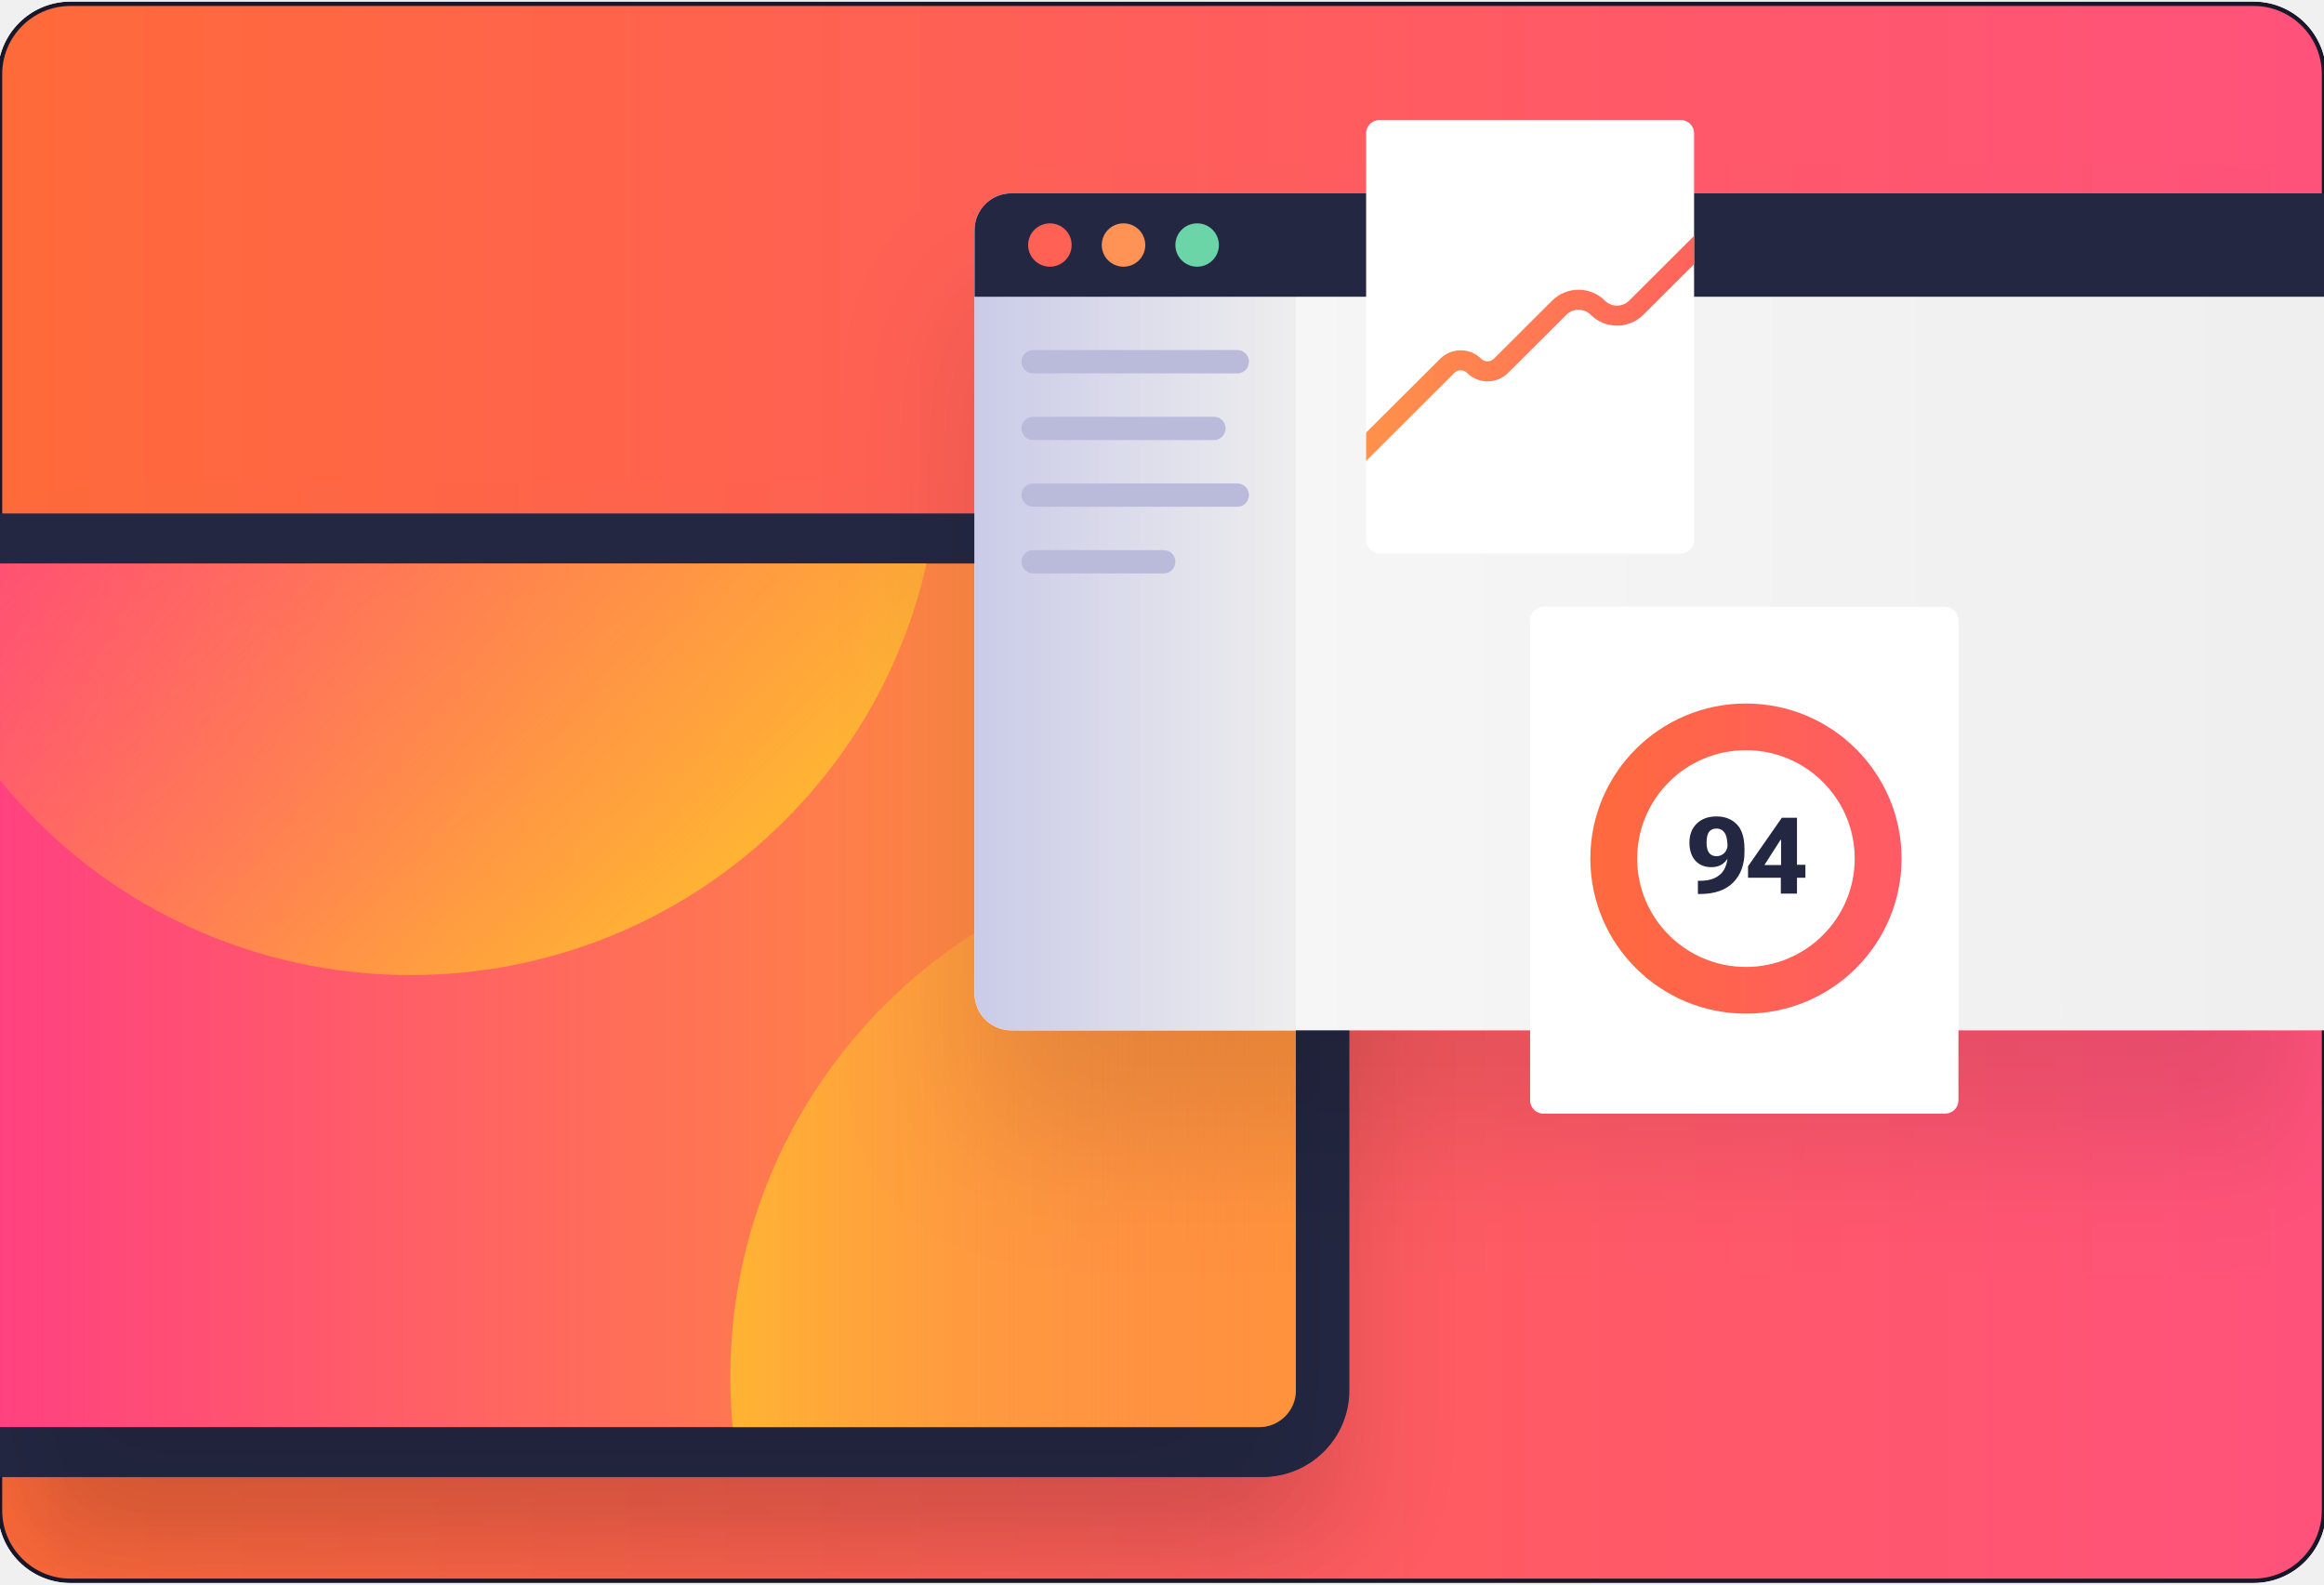
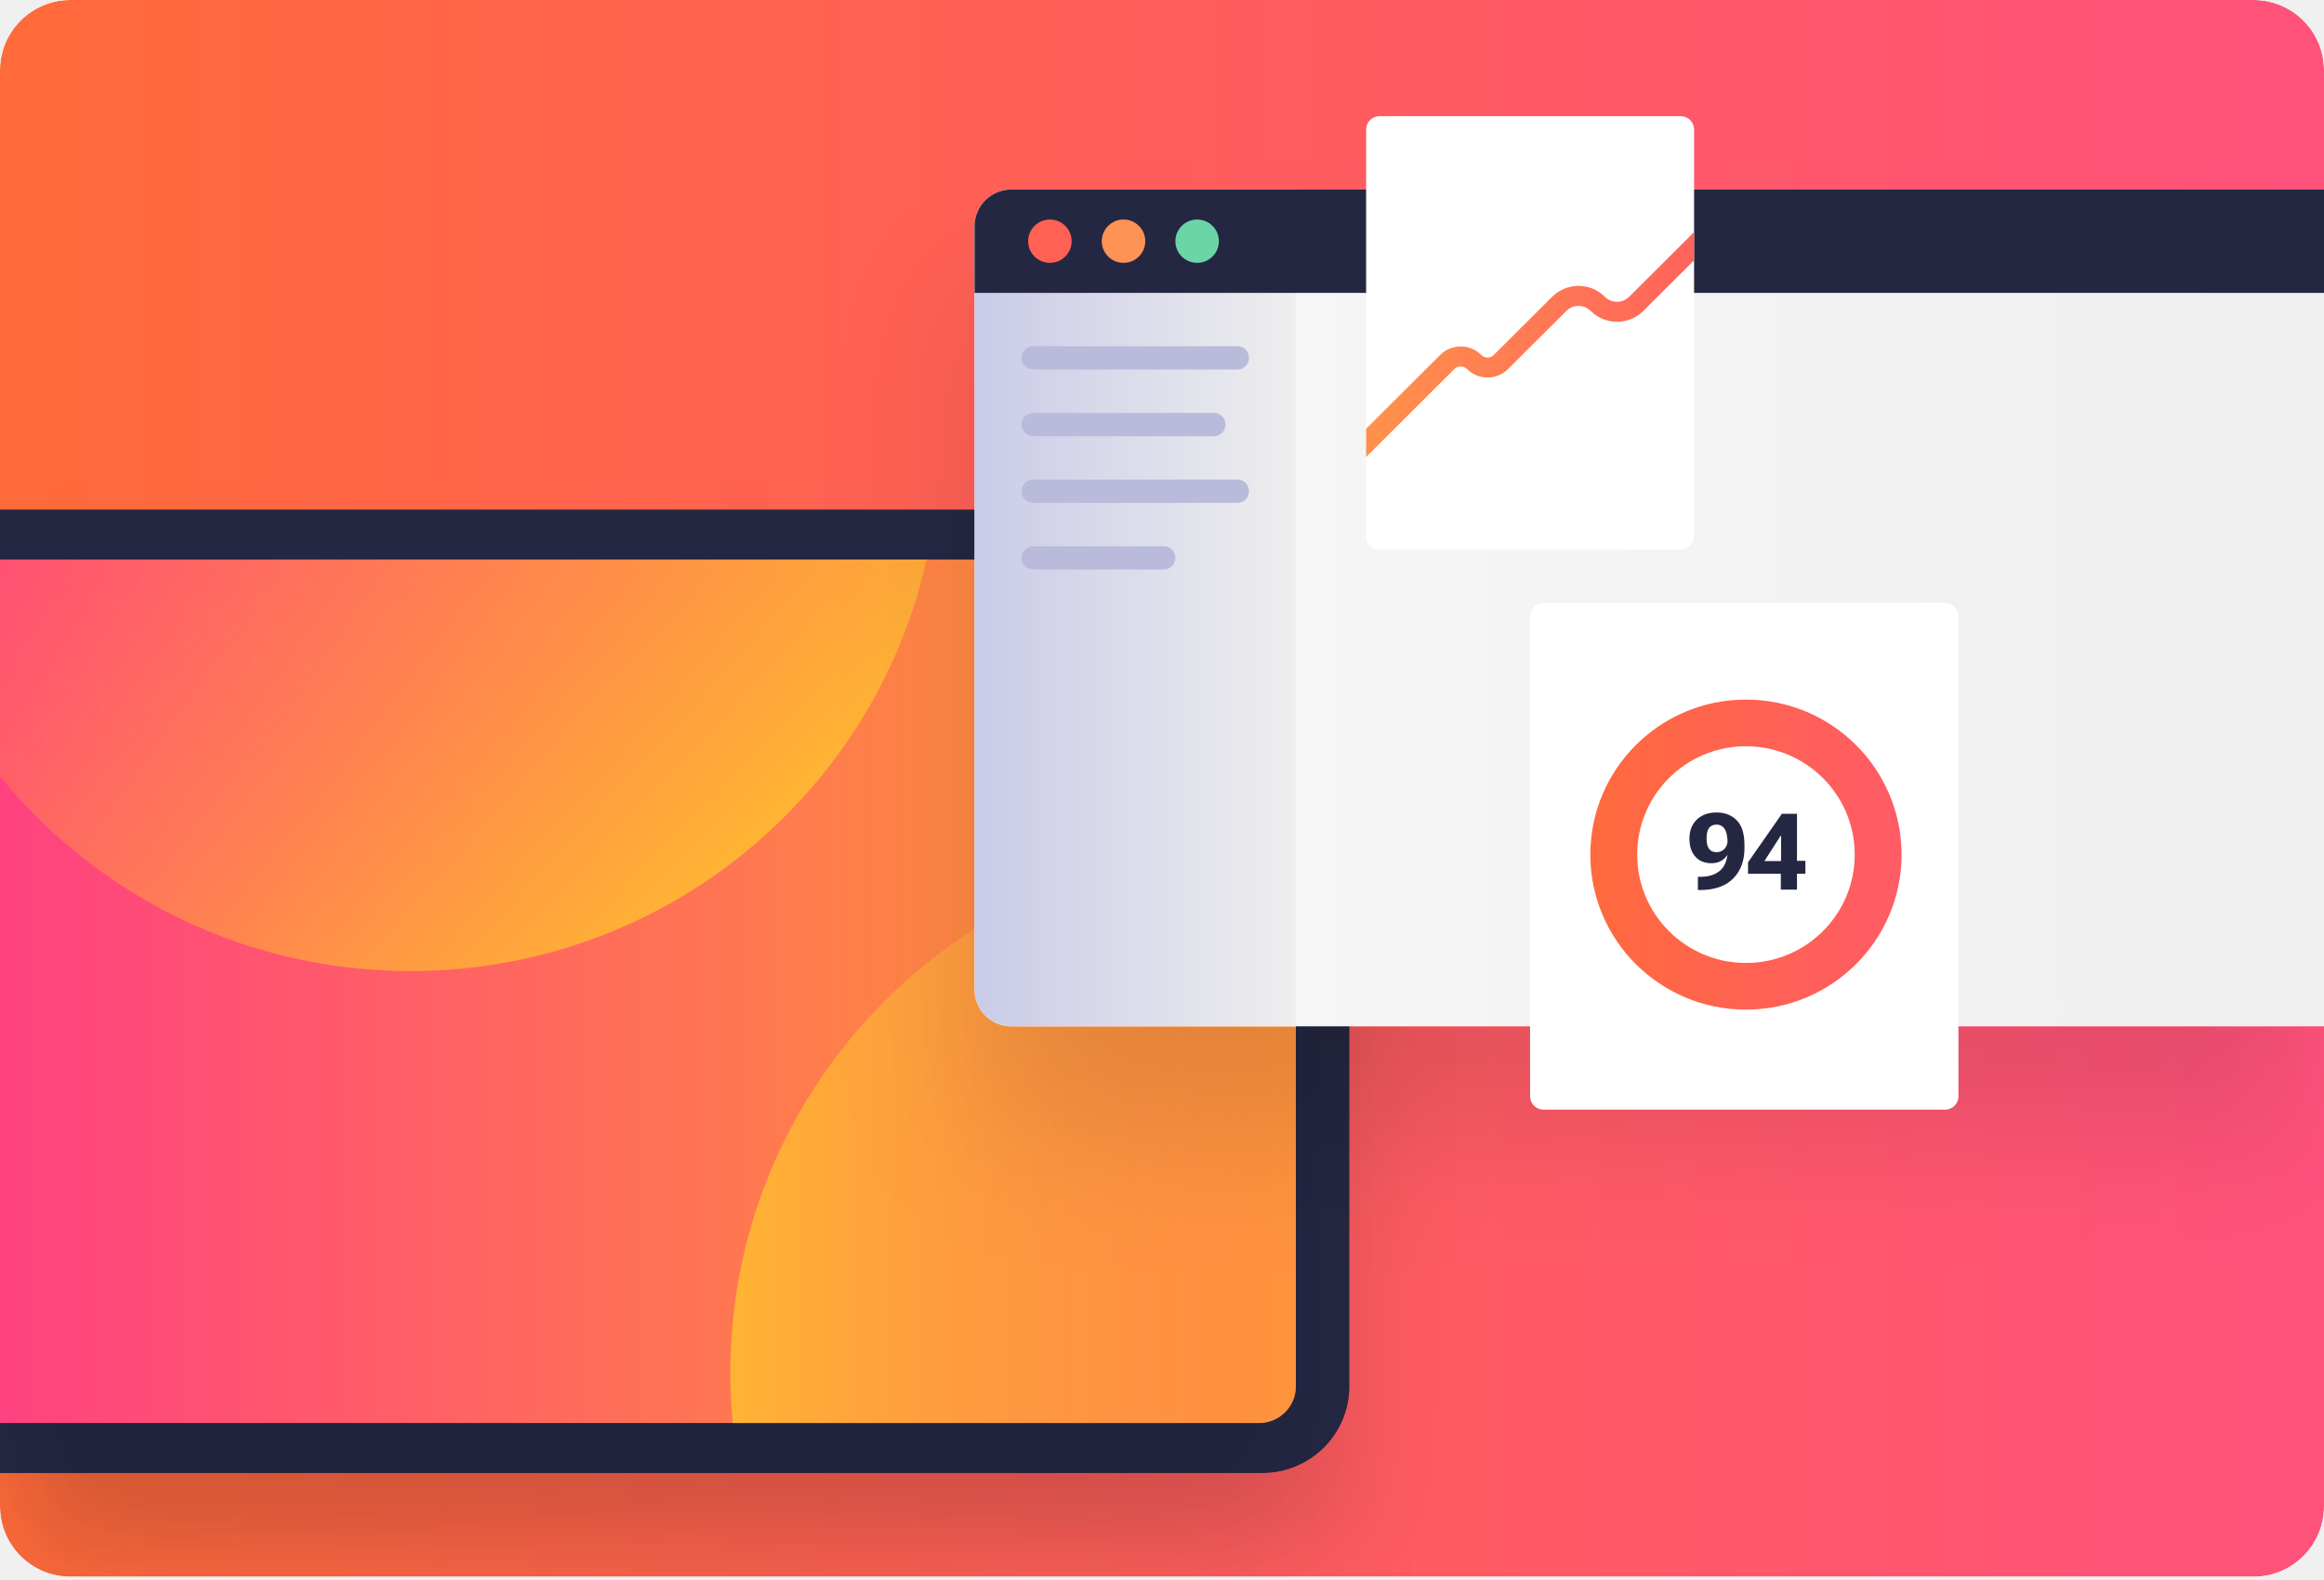
- <svg xmlns="http://www.w3.org/2000/svg" width="528" height="360" fill="none" viewBox="0 0 528 360">
-   <mask id="b" width="528" height="360" x="0" y="0" maskUnits="userSpaceOnUse" style="mask-type:alpha">
-     <rect width="528" height="358.286" y=".857" fill="url(#a)" rx="16" />
-     <rect width="528" height="358.286" y=".857" stroke="#19182B" rx="16" />
+ <svg xmlns="http://www.w3.org/2000/svg" width="528" height="359" viewBox="0 0 528 359" fill="none">
+   <mask id="mask0_2073_1759" style="mask-type:alpha" maskUnits="userSpaceOnUse" x="0" y="0" width="528" height="359">
+     <rect width="528" height="358.286" rx="16" fill="url(#paint0_linear_2073_1759)" />
+     <rect width="528" height="358.286" rx="16" />
  </mask>
-   <g mask="url(#b)">
-     <rect width="528" height="358.286" y=".857" fill="url(#c)" rx="16" />
-     <rect width="528" height="358.286" y=".857" stroke="#19182B" rx="16" />
-     <g filter="url(#d)">
-       <path fill="#242742" d="M-22.629 136.348c0-10.879 8.85-19.697 19.768-19.697h289.669c10.918 0 19.768 8.818 19.768 19.697v179.544c0 10.878-8.85 19.697-19.768 19.697H-2.862c-10.917 0-19.767-8.819-19.767-19.697V136.348Z" />
+   <g mask="url(#mask0_2073_1759)">
+     <rect width="528" height="358.286" rx="16" fill="url(#paint1_linear_2073_1759)" />
+     <rect width="528" height="358.286" rx="16" />
+     <g filter="url(#filter0_d_2073_1759)">
+       <path d="M-22.629 135.49C-22.629 124.612 -13.779 115.793 -2.861 115.793H286.808C297.726 115.793 306.576 124.612 306.576 135.49V315.035C306.576 325.913 297.726 334.732 286.808 334.732H-2.861C-13.779 334.732 -22.629 325.913 -22.629 315.035V135.49Z" fill="#242742" />
    </g>
-     <g filter="url(#e)">
-       <path fill="url(#f)" d="M-10.465 136.348c0-4.603 3.745-8.334 8.363-8.334h288.149c4.619 0 8.364 3.731 8.364 8.334v179.544c0 4.603-3.745 8.334-8.364 8.334H-2.102c-4.618 0-8.363-3.731-8.363-8.334V136.348Z" />
+     <g filter="url(#filter1_d_2073_1759)">
+       <path d="M-10.465 135.49C-10.465 130.888 -6.72 127.157 -2.102 127.157H286.047C290.666 127.157 294.411 130.888 294.411 135.49V315.035C294.411 319.637 290.666 323.368 286.047 323.368H-2.102C-6.72 323.368 -10.465 319.637 -10.465 315.035V135.49Z" fill="url(#paint2_linear_2073_1759)" />
    </g>
-     <mask id="h" width="306" height="197" x="-11" y="128" maskUnits="userSpaceOnUse" style="mask-type:alpha">
-       <path fill="url(#g)" d="M-10.465 136.348c0-4.603 3.745-8.334 8.363-8.334h288.149c4.619 0 8.364 3.731 8.364 8.334v179.544c0 4.603-3.745 8.334-8.364 8.334H-2.102c-4.618 0-8.363-3.731-8.363-8.334V136.348Z" />
+     <mask id="mask1_2073_1759" style="mask-type:alpha" maskUnits="userSpaceOnUse" x="-11" y="127" width="306" height="197">
+       <path d="M-10.465 135.49C-10.465 130.888 -6.72 127.157 -2.102 127.157H286.047C290.666 127.157 294.411 130.888 294.411 135.49V315.035C294.411 319.637 290.666 323.368 286.047 323.368H-2.102C-6.72 323.368 -10.465 319.637 -10.465 315.035V135.49Z" fill="url(#paint3_linear_2073_1759)" />
    </mask>
-     <g mask="url(#h)">
-       <ellipse cx="286.048" cy="312.862" fill="url(#i)" rx="120.125" ry="119.696" />
-       <circle cx="119.911" cy="119.911" r="119.911" fill="url(#j)" transform="scale(-1.00179 -.99821) rotate(45 281.296 -248.19)" />
+     <g mask="url(#mask1_2073_1759)">
+       <ellipse cx="286.048" cy="312.005" rx="120.125" ry="119.696" fill="url(#paint4_linear_2073_1759)" />
+       <circle cx="119.911" cy="119.911" r="119.911" transform="matrix(-0.708371 -0.705841 0.708371 -0.705841 93.2731 270.256)" fill="url(#paint5_linear_2073_1759)" />
    </g>
-     <g filter="url(#k)">
-       <path fill="url(#l)" d="M221.423 52.257c0-4.602 3.744-8.333 8.363-8.333h312.479c4.618 0 8.363 3.73 8.363 8.333v173.484c0 4.602-3.745 8.333-8.363 8.333H229.786c-4.619 0-8.363-3.731-8.363-8.333V52.257Z" />
+     <g filter="url(#filter2_d_2073_1759)">
+       <path d="M221.423 51.4C221.423 46.797 225.167 43.066 229.786 43.066H542.265C546.883 43.066 550.628 46.797 550.628 51.4V224.884C550.628 229.486 546.883 233.217 542.265 233.217H229.786C225.167 233.217 221.423 229.486 221.423 224.884V51.4Z" fill="url(#paint6_linear_2073_1759)" />
    </g>
-     <path fill="url(#m)" d="M221.423 52.257c0-4.602 3.744-8.333 8.363-8.333h64.625v190.15h-64.625c-4.619 0-8.363-3.731-8.363-8.333V52.257Z" />
-     <path fill="#BABBDB" d="M232.068 82.181a2.656 2.656 0 0 1 2.661-2.651h46.378a2.657 2.657 0 0 1 2.661 2.651 2.657 2.657 0 0 1-2.661 2.652h-46.378a2.656 2.656 0 0 1-2.661-2.652ZM232.068 97.333a2.656 2.656 0 0 1 2.661-2.652h41.056a2.657 2.657 0 0 1 2.661 2.652 2.657 2.657 0 0 1-2.661 2.651h-41.056a2.656 2.656 0 0 1-2.661-2.651ZM232.068 112.484a2.656 2.656 0 0 1 2.661-2.651h46.378a2.656 2.656 0 0 1 2.661 2.651 2.657 2.657 0 0 1-2.661 2.652h-46.378a2.657 2.657 0 0 1-2.661-2.652ZM232.068 127.636a2.656 2.656 0 0 1 2.661-2.652h29.651a2.656 2.656 0 0 1 2.661 2.652 2.656 2.656 0 0 1-2.661 2.651h-29.651a2.656 2.656 0 0 1-2.661-2.651Z" />
-     <path fill="#242742" d="M221.423 52.257c0-4.602 3.744-8.333 8.363-8.333h312.479c4.618 0 8.363 3.73 8.363 8.333v15.152H221.423V52.257Z" />
-     <ellipse cx="238.53" cy="55.666" fill="#FF6155" rx="4.942" ry="4.924" />
-     <ellipse cx="255.257" cy="55.666" fill="#FF9255" rx="4.942" ry="4.924" />
-     <ellipse cx="271.982" cy="55.666" fill="#6BD5A8" rx="4.942" ry="4.924" />
-     <path fill="#fff" d="M310.377 30.288a3.036 3.036 0 0 1 3.041-3.03h68.426a3.036 3.036 0 0 1 3.042 3.03v92.423a3.037 3.037 0 0 1-3.042 3.031h-68.426a3.036 3.036 0 0 1-3.041-3.031V30.288Z" />
-     <mask id="n" width="75" height="99" x="310" y="27" maskUnits="userSpaceOnUse" style="mask-type:alpha">
-       <path fill="#fff" d="M310.377 30.288a3.036 3.036 0 0 1 3.041-3.03h68.426a3.036 3.036 0 0 1 3.042 3.03v92.423a3.037 3.037 0 0 1-3.042 3.031h-68.426a3.036 3.036 0 0 1-3.041-3.031V30.288Z" />
+     <path d="M221.423 51.4C221.423 46.797 225.167 43.066 229.786 43.066H294.411V233.217H229.786C225.167 233.217 221.423 229.486 221.423 224.884V51.4Z" fill="url(#paint7_linear_2073_1759)" />
+     <path d="M232.068 81.324C232.068 79.86 233.259 78.672 234.729 78.672H281.107C282.576 78.672 283.768 79.86 283.768 81.324C283.768 82.788 282.576 83.975 281.107 83.975H234.729C233.259 83.975 232.068 82.788 232.068 81.324Z" fill="#BABBDB" />
+     <path d="M232.068 96.475C232.068 95.011 233.259 93.824 234.729 93.824H275.785C277.254 93.824 278.446 95.011 278.446 96.475C278.446 97.94 277.254 99.127 275.785 99.127H234.729C233.259 99.127 232.068 97.94 232.068 96.475Z" fill="#BABBDB" />
+     <path d="M232.068 111.627C232.068 110.163 233.259 108.975 234.729 108.975H281.107C282.576 108.975 283.768 110.163 283.768 111.627C283.768 113.091 282.576 114.278 281.107 114.278H234.729C233.259 114.278 232.068 113.091 232.068 111.627Z" fill="#BABBDB" />
+     <path d="M232.068 126.778C232.068 125.314 233.259 124.127 234.729 124.127H264.38C265.85 124.127 267.041 125.314 267.041 126.778C267.041 128.243 265.85 129.43 264.38 129.43H234.729C233.259 129.43 232.068 128.243 232.068 126.778Z" fill="#BABBDB" />
+     <path d="M221.423 51.4C221.423 46.797 225.167 43.066 229.786 43.066H542.265C546.883 43.066 550.628 46.797 550.628 51.4V66.551H221.423V51.4Z" fill="#242742" />
+     <ellipse cx="238.53" cy="54.809" rx="4.942" ry="4.924" fill="#FF6155" />
+     <ellipse cx="255.257" cy="54.809" rx="4.942" ry="4.924" fill="#FF9255" />
+     <ellipse cx="271.982" cy="54.809" rx="4.942" ry="4.924" fill="#6BD5A8" />
+     <path d="M310.377 29.43C310.377 27.757 311.739 26.4 313.418 26.4H381.844C383.524 26.4 384.886 27.757 384.886 29.43V121.854C384.886 123.528 383.524 124.884 381.844 124.884H313.418C311.739 124.884 310.377 123.528 310.377 121.854V29.43Z" fill="white" />
+     <mask id="mask2_2073_1759" style="mask-type:alpha" maskUnits="userSpaceOnUse" x="310" y="26" width="75" height="99">
+       <path d="M310.377 29.43C310.377 27.757 311.739 26.4 313.418 26.4H381.844C383.524 26.4 384.886 27.757 384.886 29.43V121.854C384.886 123.528 383.524 124.884 381.844 124.884H313.418C311.739 124.884 310.377 123.528 310.377 121.854V29.43Z" fill="white" />
    </mask>
-     <g mask="url(#n)">
-       <path fill="url(#o)" fill-rule="evenodd" d="M392.58 49.134c.891.888.891 2.327.001 3.215l-19.216 19.159c-3.306 3.296-8.668 3.296-11.974 0a3.912 3.912 0 0 0-5.52 0l-13.253 13.214a6.607 6.607 0 0 1-9.323 0 2.033 2.033 0 0 0-2.869 0l-24.518 24.444a2.285 2.285 0 0 1-3.225.001 2.266 2.266 0 0 1-.001-3.214l24.517-24.445a6.607 6.607 0 0 1 9.323 0c.792.79 2.077.79 2.87 0l13.252-13.213c3.306-3.296 8.668-3.296 11.974 0a3.912 3.912 0 0 0 5.52 0l19.216-19.16a2.287 2.287 0 0 1 3.226 0Z" clip-rule="evenodd" />
+     <g mask="url(#mask2_2073_1759)">
+       <path fill-rule="evenodd" clip-rule="evenodd" d="M392.58 48.277C393.471 49.164 393.471 50.603 392.581 51.491L373.365 70.651C370.059 73.947 364.697 73.947 361.391 70.651C359.867 69.131 357.395 69.131 355.871 70.651L342.618 83.864C340.044 86.431 335.869 86.431 333.295 83.864C332.503 83.074 331.218 83.074 330.426 83.864L305.908 108.309C305.018 109.197 303.574 109.197 302.683 108.31C301.792 107.423 301.791 105.984 302.682 105.096L327.199 80.651C329.773 78.085 333.948 78.085 336.522 80.651C337.314 81.441 338.599 81.441 339.392 80.651L352.644 67.438C355.95 64.142 361.312 64.142 364.618 67.438C366.142 68.957 368.614 68.957 370.138 67.438L389.354 48.278C390.245 47.39 391.689 47.39 392.58 48.277Z" fill="url(#paint8_linear_2073_1759)" />
    </g>
-     <path fill="#fff" d="M347.63 140.893a3.036 3.036 0 0 1 3.042-3.03h91.234a3.035 3.035 0 0 1 3.041 3.03v109.09a3.036 3.036 0 0 1-3.041 3.031h-91.234a3.037 3.037 0 0 1-3.042-3.031v-109.09Z" />
-     <path fill="url(#p)" fill-rule="evenodd" d="M396.669 219.68c13.647 0 24.71-11.023 24.71-24.621 0-13.597-11.063-24.621-24.71-24.621-13.646 0-24.709 11.024-24.709 24.621 0 13.598 11.063 24.621 24.709 24.621Zm0 10.607c19.525 0 35.354-15.772 35.354-35.228 0-19.455-15.829-35.227-35.354-35.227s-35.353 15.772-35.353 35.227c0 19.456 15.828 35.228 35.353 35.228Z" clip-rule="evenodd" />
-     <path fill="#242742" d="M383.828 191.437c0 1.721.447 3.082 1.342 4.084.895.994 2.114 1.492 3.659 1.492 1.433 0 2.554-.509 3.362-1.527.815-1.018 1.223-2.289 1.223-3.812h-.891c0 .868-.241 1.559-.724 2.072-.483.512-1.085.769-1.806.769-.768 0-1.338-.257-1.711-.769-.372-.521-.558-1.283-.558-2.285 0-1.144.186-1.965.558-2.462.38-.505.943-.758 1.687-.758.8 0 1.422.328 1.865.983.444.655.666 1.827.666 3.515l.106.474c0 2.501-.55 4.277-1.651 5.327-1.101 1.049-2.657 1.57-4.668 1.562h-.535v3.007h.618c3.231-.032 5.698-.904 7.401-2.616 1.71-1.721 2.566-4.037 2.566-6.949v-.615c0-2.62-.59-4.514-1.77-5.682-1.18-1.176-2.705-1.764-4.574-1.764-1.877 0-3.374.541-4.49 1.622-1.117 1.081-1.675 2.525-1.675 4.332ZM404.593 203.014h3.671v-17.235h-3.434l-7.686 11.032v2.605h13.032v-2.948h-3.754l-.617.059h-4.942l3.67-5.729h.119v7.268l-.059.414v4.534Z" />
+     <path d="M347.63 140.036C347.63 138.362 348.992 137.006 350.672 137.006H441.906C443.586 137.006 444.947 138.362 444.947 140.036V249.126C444.947 250.8 443.586 252.157 441.906 252.157H350.672C348.992 252.157 347.63 250.8 347.63 249.126V140.036Z" fill="white" />
+     <path fill-rule="evenodd" clip-rule="evenodd" d="M396.669 218.823C410.316 218.823 421.379 207.8 421.379 194.202C421.379 180.604 410.316 169.581 396.669 169.581C383.023 169.581 371.96 180.604 371.96 194.202C371.96 207.8 383.023 218.823 396.669 218.823ZM396.669 229.429C416.194 229.429 432.023 213.658 432.023 194.202C432.023 174.747 416.194 158.975 396.669 158.975C377.144 158.975 361.316 174.747 361.316 194.202C361.316 213.658 377.144 229.429 396.669 229.429Z" fill="url(#paint9_linear_2073_1759)" />
+     <path d="M383.828 190.58C383.828 192.3 384.275 193.662 385.17 194.664C386.065 195.658 387.284 196.155 388.829 196.155C390.262 196.155 391.383 195.646 392.191 194.628C393.006 193.61 393.414 192.34 393.414 190.817H392.523C392.523 191.685 392.282 192.375 391.799 192.888C391.316 193.401 390.714 193.658 389.993 193.658C389.225 193.658 388.655 193.401 388.282 192.888C387.91 192.368 387.724 191.606 387.724 190.604C387.724 189.46 387.91 188.639 388.282 188.142C388.662 187.637 389.225 187.384 389.969 187.384C390.769 187.384 391.391 187.712 391.834 188.367C392.278 189.022 392.5 190.193 392.5 191.882L392.606 192.356C392.606 194.857 392.056 196.633 390.955 197.682C389.854 198.732 388.298 199.253 386.287 199.245H385.752V202.251H386.37C389.601 202.22 392.068 201.348 393.771 199.636C395.481 197.915 396.337 195.599 396.337 192.687V192.072C396.337 189.452 395.747 187.558 394.567 186.39C393.387 185.214 391.862 184.626 389.993 184.626C388.116 184.626 386.619 185.167 385.503 186.248C384.386 187.329 383.828 188.773 383.828 190.58Z" fill="#242742" />
+     <path d="M404.593 202.157H408.264V184.922H404.83L397.144 195.954V198.558H410.176V195.611H406.422L405.805 195.67H400.863L404.533 189.941H404.652V197.209L404.593 197.623V202.157Z" fill="#242742" />
  </g>
  <defs>
-     <linearGradient id="a" x1="528" x2="381.055" y1=".857" y2="476.793" gradientUnits="userSpaceOnUse">
+     <filter id="filter0_d_2073_1759" x="-54.629" y="107.793" width="393.205" height="282.938" filterUnits="userSpaceOnUse" color-interpolation-filters="sRGB">
+       <feFlood flood-opacity="0" result="BackgroundImageFix" />
+       <feColorMatrix in="SourceAlpha" type="matrix" values="0 0 0 0 0 0 0 0 0 0 0 0 0 0 0 0 0 0 127 0" result="hardAlpha" />
+       <feOffset dy="24" />
+       <feGaussianBlur stdDeviation="16" />
+       <feComposite in2="hardAlpha" operator="out" />
+       <feColorMatrix type="matrix" values="0 0 0 0 0 0 0 0 0 0 0 0 0 0 0 0 0 0 0.1 0" />
+       <feBlend mode="normal" in2="BackgroundImageFix" result="effect1_dropShadow_2073_1759" />
+       <feBlend mode="normal" in="SourceGraphic" in2="effect1_dropShadow_2073_1759" result="shape" />
+     </filter>
+     <filter id="filter1_d_2073_1759" x="-42.465" y="119.157" width="368.875" height="260.211" filterUnits="userSpaceOnUse" color-interpolation-filters="sRGB">
+       <feFlood flood-opacity="0" result="BackgroundImageFix" />
+       <feColorMatrix in="SourceAlpha" type="matrix" values="0 0 0 0 0 0 0 0 0 0 0 0 0 0 0 0 0 0 127 0" result="hardAlpha" />
+       <feOffset dy="24" />
+       <feGaussianBlur stdDeviation="16" />
+       <feComposite in2="hardAlpha" operator="out" />
+       <feColorMatrix type="matrix" values="0 0 0 0 0 0 0 0 0 0 0 0 0 0 0 0 0 0 0.1 0" />
+       <feBlend mode="normal" in2="BackgroundImageFix" result="effect1_dropShadow_2073_1759" />
+       <feBlend mode="normal" in="SourceGraphic" in2="effect1_dropShadow_2073_1759" result="shape" />
+     </filter>
+     <filter id="filter2_d_2073_1759" x="189.423" y="35.066" width="393.205" height="254.151" filterUnits="userSpaceOnUse" color-interpolation-filters="sRGB">
+       <feFlood flood-opacity="0" result="BackgroundImageFix" />
+       <feColorMatrix in="SourceAlpha" type="matrix" values="0 0 0 0 0 0 0 0 0 0 0 0 0 0 0 0 0 0 127 0" result="hardAlpha" />
+       <feOffset dy="24" />
+       <feGaussianBlur stdDeviation="16" />
+       <feComposite in2="hardAlpha" operator="out" />
+       <feColorMatrix type="matrix" values="0 0 0 0 0 0 0 0 0 0 0 0 0 0 0 0 0 0 0.1 0" />
+       <feBlend mode="normal" in2="BackgroundImageFix" result="effect1_dropShadow_2073_1759" />
+       <feBlend mode="normal" in="SourceGraphic" in2="effect1_dropShadow_2073_1759" result="shape" />
+     </filter>
+     <linearGradient id="paint0_linear_2073_1759" x1="528" y1="-1.94335e-05" x2="381.055" y2="475.936" gradientUnits="userSpaceOnUse">
      <stop stop-color="#FF6A3A" />
      <stop offset="1" stop-color="#FF527B" />
    </linearGradient>
-     <linearGradient id="c" x1="0" x2="528" y1="180" y2="180" gradientUnits="userSpaceOnUse">
+     <linearGradient id="paint1_linear_2073_1759" x1="0" y1="179.143" x2="528" y2="179.143" gradientUnits="userSpaceOnUse">
      <stop stop-color="#FF6A3A" />
      <stop offset="1" stop-color="#FF527B" />
    </linearGradient>
-     <linearGradient id="f" x1="-10.465" x2="294.411" y1="226.12" y2="226.12" gradientUnits="userSpaceOnUse">
+     <linearGradient id="paint2_linear_2073_1759" x1="-10.465" y1="225.263" x2="294.411" y2="225.263" gradientUnits="userSpaceOnUse">
      <stop stop-color="#FF3E83" />
      <stop offset="1" stop-color="#FF9F2E" />
    </linearGradient>
-     <linearGradient id="g" x1="57.581" x2="291.043" y1="124.984" y2="325.051" gradientUnits="userSpaceOnUse">
+     <linearGradient id="paint3_linear_2073_1759" x1="57.581" y1="124.127" x2="291.043" y2="324.193" gradientUnits="userSpaceOnUse">
      <stop stop-color="#FF3E83" />
      <stop offset="1" stop-color="#FF9F2E" />
    </linearGradient>
-     <linearGradient id="i" x1="165.922" x2="406.173" y1="312.862" y2="312.862" gradientUnits="userSpaceOnUse">
+     <linearGradient id="paint4_linear_2073_1759" x1="165.922" y1="312.005" x2="406.173" y2="312.005" gradientUnits="userSpaceOnUse">
      <stop stop-color="#FFB433" />
      <stop offset="1" stop-color="#FF5B64" stop-opacity="0" />
    </linearGradient>
-     <linearGradient id="j" x1="0" x2="239.822" y1="119.911" y2="119.911" gradientUnits="userSpaceOnUse">
+     <linearGradient id="paint5_linear_2073_1759" x1="0" y1="119.911" x2="239.822" y2="119.911" gradientUnits="userSpaceOnUse">
      <stop stop-color="#FFB433" />
      <stop offset="1" stop-color="#FF5B64" stop-opacity="0" />
    </linearGradient>
-     <linearGradient id="l" x1="221.423" x2="550.628" y1="138.999" y2="138.999" gradientUnits="userSpaceOnUse">
+     <linearGradient id="paint6_linear_2073_1759" x1="221.423" y1="138.142" x2="550.628" y2="138.142" gradientUnits="userSpaceOnUse">
      <stop stop-color="#F8F8F8" />
-       <stop offset="1" stop-color="#EEE" />
+       <stop offset="1" stop-color="#EEEEEE" />
    </linearGradient>
-     <linearGradient id="m" x1="221.423" x2="294.411" y1="138.999" y2="138.999" gradientUnits="userSpaceOnUse">
+     <linearGradient id="paint7_linear_2073_1759" x1="221.423" y1="138.142" x2="294.411" y2="138.142" gradientUnits="userSpaceOnUse">
      <stop stop-color="#CACBE8" />
-       <stop offset="1" stop-color="#EEE" />
+       <stop offset="1" stop-color="#EEEEEE" />
    </linearGradient>
-     <linearGradient id="o" x1="302.014" x2="393.249" y1="79.151" y2="79.151" gradientUnits="userSpaceOnUse">
+     <linearGradient id="paint8_linear_2073_1759" x1="302.014" y1="78.294" x2="393.249" y2="78.294" gradientUnits="userSpaceOnUse">
      <stop stop-color="#FF9649" />
      <stop offset="1" stop-color="#FF5E5E" />
    </linearGradient>
-     <linearGradient id="p" x1="361.316" x2="432.023" y1="195.059" y2="195.059" gradientUnits="userSpaceOnUse">
+     <linearGradient id="paint9_linear_2073_1759" x1="361.316" y1="194.202" x2="432.023" y2="194.202" gradientUnits="userSpaceOnUse">
      <stop stop-color="#FF6A3D" />
      <stop offset="1" stop-color="#FF5B66" />
    </linearGradient>
-     <filter id="d" width="393.205" height="282.938" x="-54.629" y="108.651" color-interpolation-filters="sRGB" filterUnits="userSpaceOnUse">
-       <feFlood flood-opacity="0" result="BackgroundImageFix" />
-       <feColorMatrix in="SourceAlpha" result="hardAlpha" values="0 0 0 0 0 0 0 0 0 0 0 0 0 0 0 0 0 0 127 0" />
-       <feOffset dy="24" />
-       <feGaussianBlur stdDeviation="16" />
-       <feComposite in2="hardAlpha" operator="out" />
-       <feColorMatrix values="0 0 0 0 0 0 0 0 0 0 0 0 0 0 0 0 0 0 0.1 0" />
-       <feBlend in2="BackgroundImageFix" result="effect1_dropShadow_2073_1759" />
-       <feBlend in="SourceGraphic" in2="effect1_dropShadow_2073_1759" result="shape" />
-     </filter>
-     <filter id="e" width="368.875" height="260.211" x="-42.465" y="120.014" color-interpolation-filters="sRGB" filterUnits="userSpaceOnUse">
-       <feFlood flood-opacity="0" result="BackgroundImageFix" />
-       <feColorMatrix in="SourceAlpha" result="hardAlpha" values="0 0 0 0 0 0 0 0 0 0 0 0 0 0 0 0 0 0 127 0" />
-       <feOffset dy="24" />
-       <feGaussianBlur stdDeviation="16" />
-       <feComposite in2="hardAlpha" operator="out" />
-       <feColorMatrix values="0 0 0 0 0 0 0 0 0 0 0 0 0 0 0 0 0 0 0.1 0" />
-       <feBlend in2="BackgroundImageFix" result="effect1_dropShadow_2073_1759" />
-       <feBlend in="SourceGraphic" in2="effect1_dropShadow_2073_1759" result="shape" />
-     </filter>
-     <filter id="k" width="393.205" height="254.151" x="189.423" y="35.924" color-interpolation-filters="sRGB" filterUnits="userSpaceOnUse">
-       <feFlood flood-opacity="0" result="BackgroundImageFix" />
-       <feColorMatrix in="SourceAlpha" result="hardAlpha" values="0 0 0 0 0 0 0 0 0 0 0 0 0 0 0 0 0 0 127 0" />
-       <feOffset dy="24" />
-       <feGaussianBlur stdDeviation="16" />
-       <feComposite in2="hardAlpha" operator="out" />
-       <feColorMatrix values="0 0 0 0 0 0 0 0 0 0 0 0 0 0 0 0 0 0 0.1 0" />
-       <feBlend in2="BackgroundImageFix" result="effect1_dropShadow_2073_1759" />
-       <feBlend in="SourceGraphic" in2="effect1_dropShadow_2073_1759" result="shape" />
-     </filter>
  </defs>
</svg>
